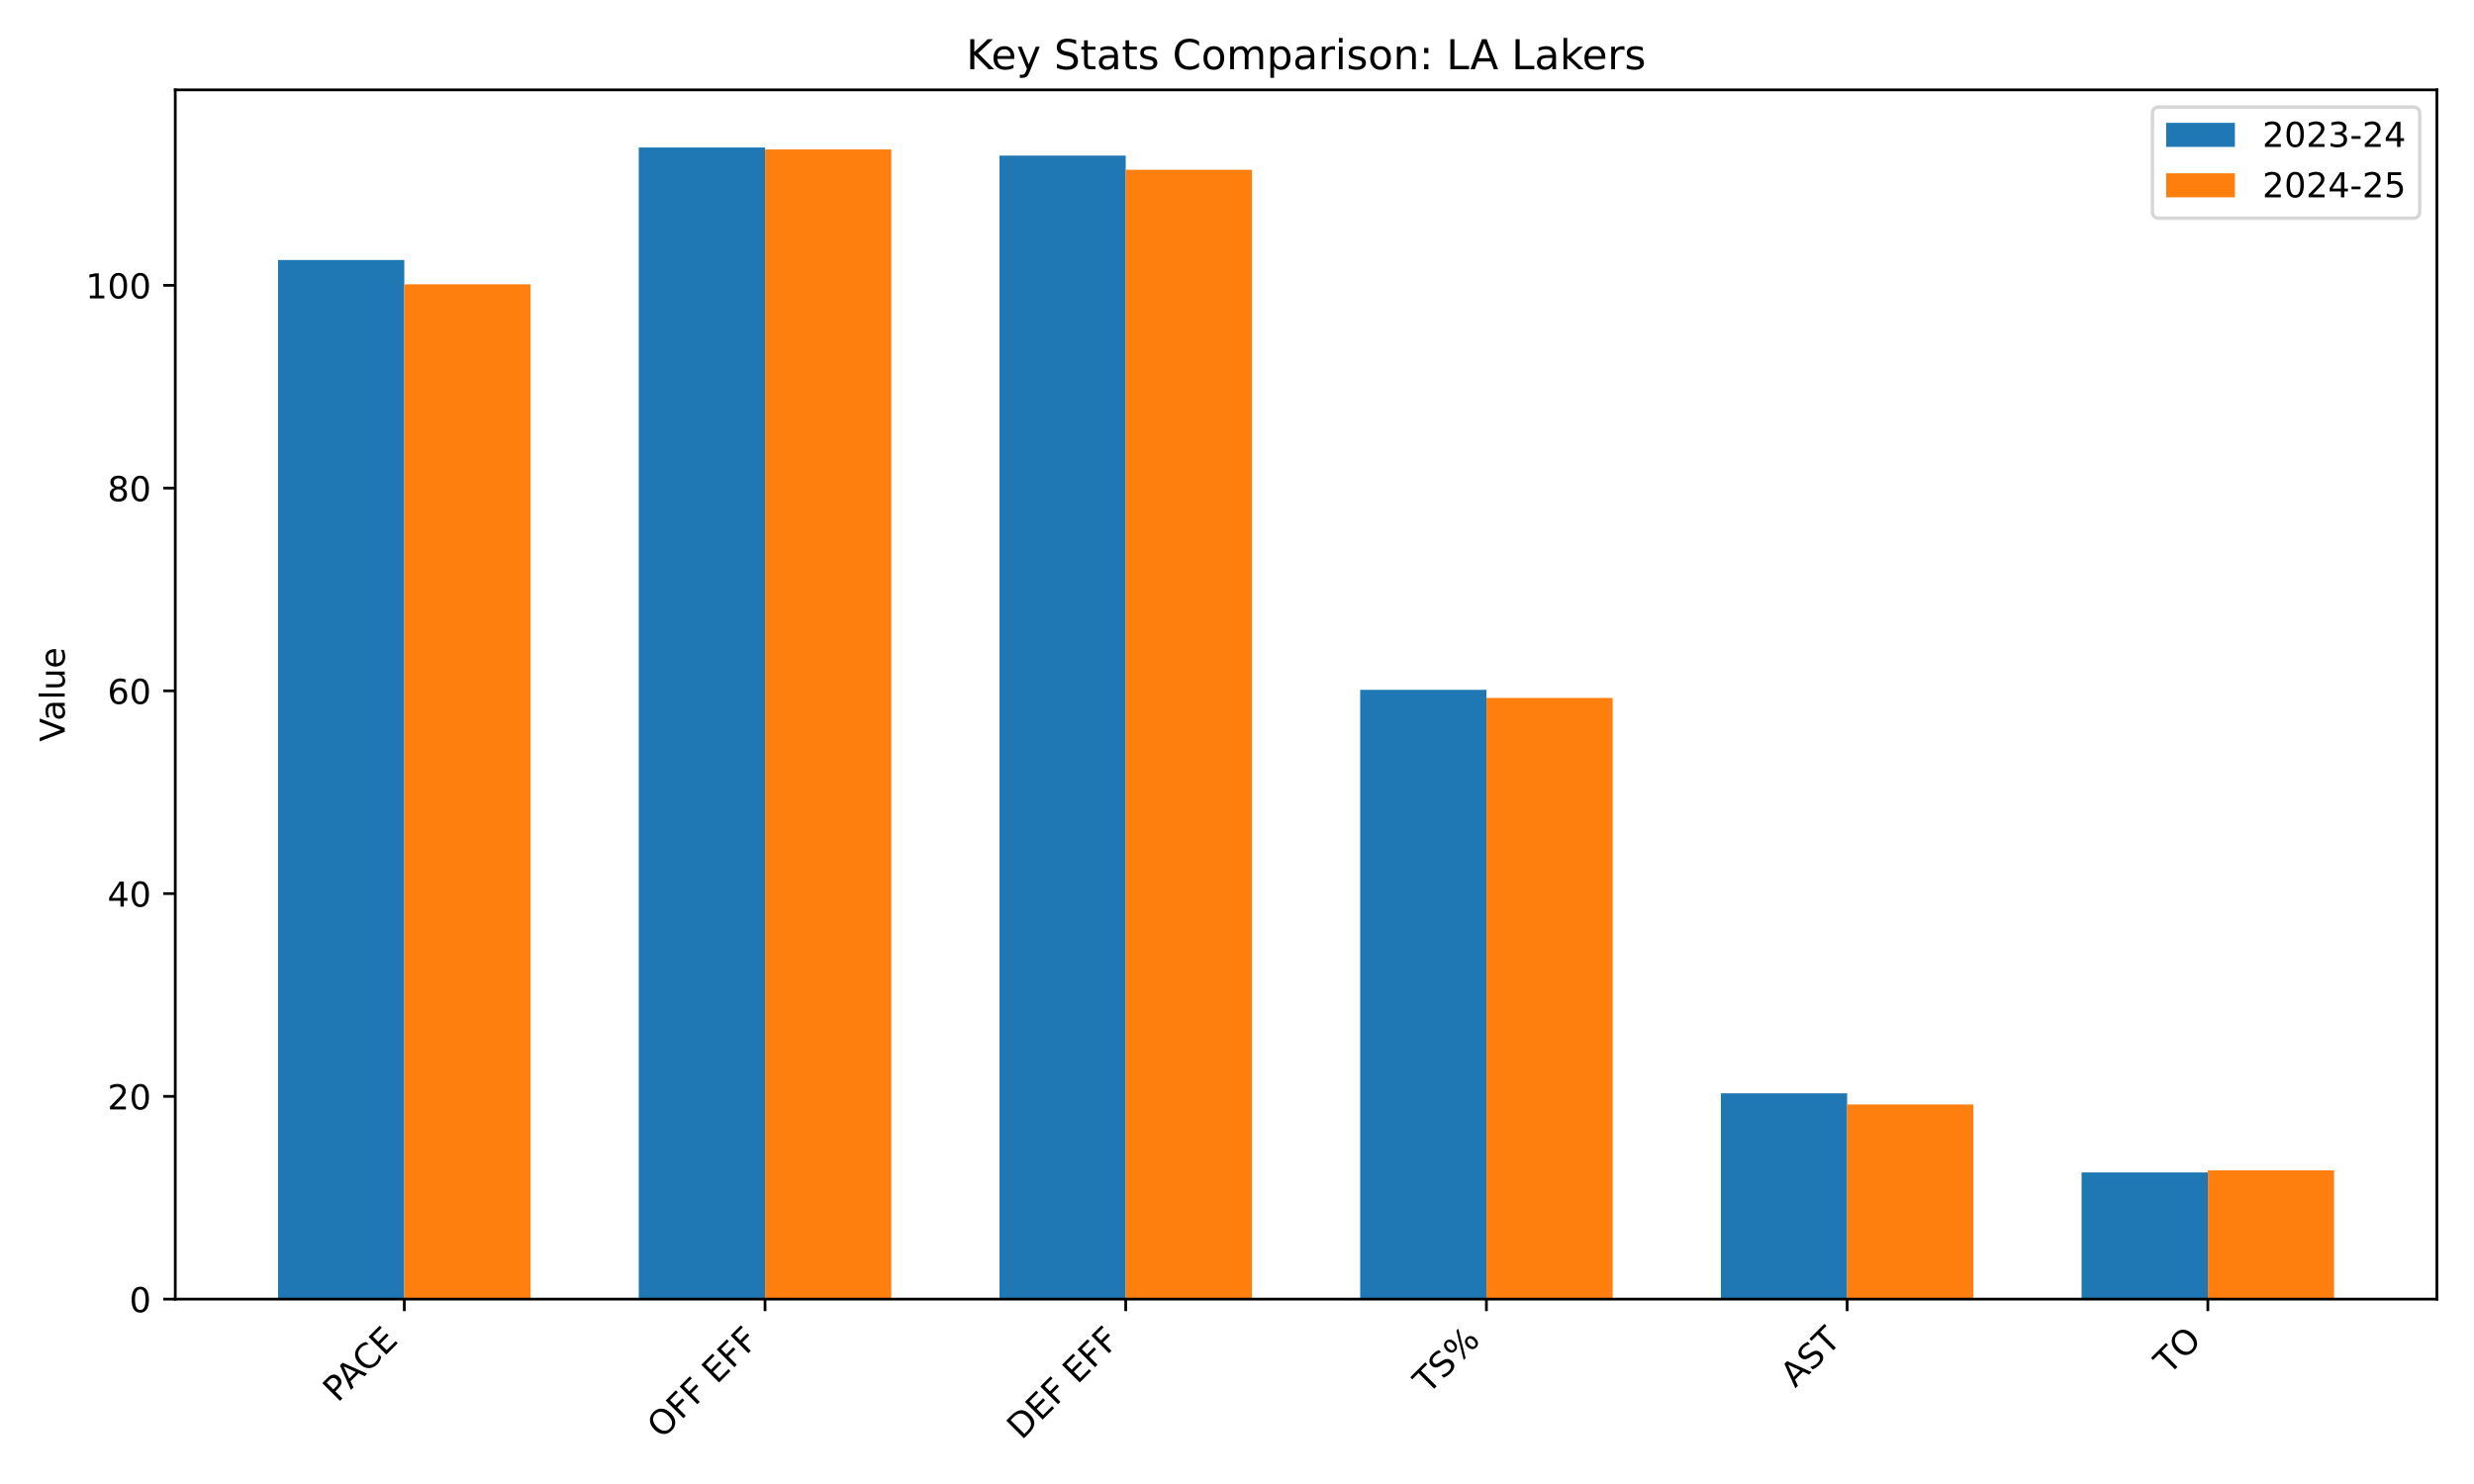
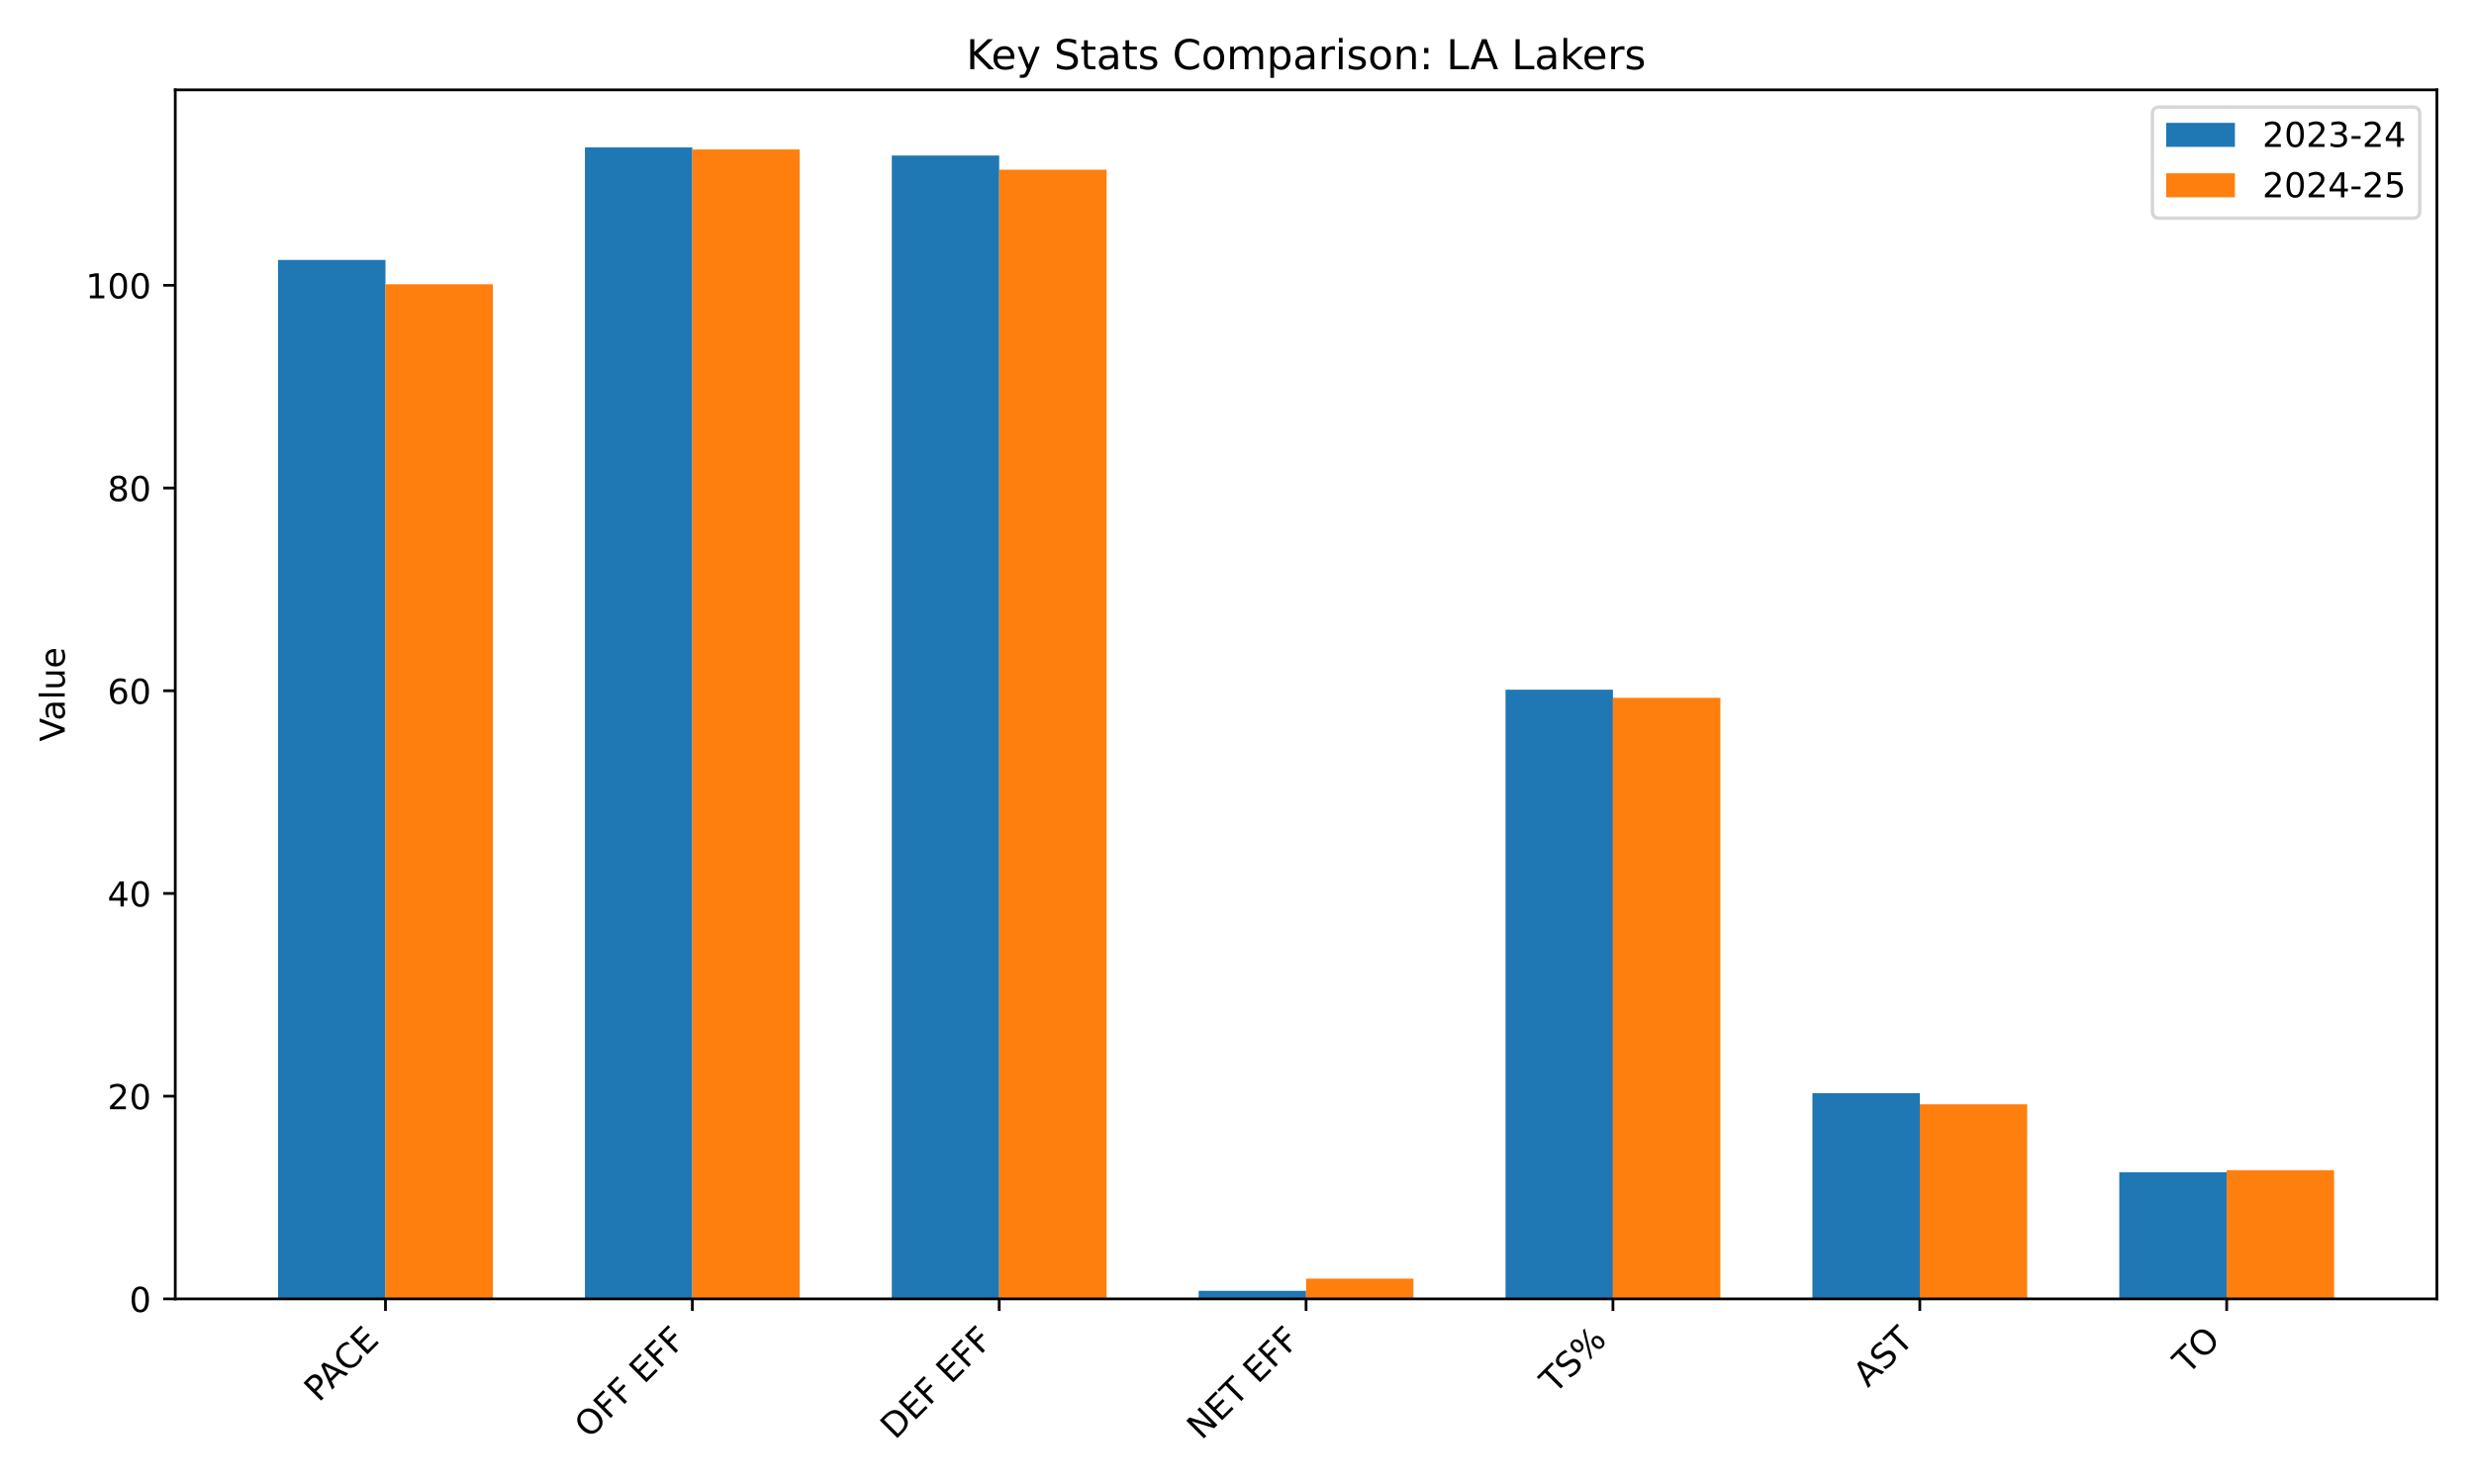
<svg xmlns="http://www.w3.org/2000/svg" xmlns:xlink="http://www.w3.org/1999/xlink" width="720pt" height="432pt" viewBox="0 0 720 432" version="1.1">
  <defs>
    <style type="text/css">*{stroke-linejoin: round; stroke-linecap: butt}</style>
  </defs>
  <g id="figure_1">
    <g id="patch_1">
      <path d="M 0 432  L 720 432  L 720 0  L 0 0  z " style="fill: #ffffff" />
    </g>
    <g id="axes_1">
      <g id="patch_2">
-         <path d="M 51.005 378.18  L 709.2 378.18  L 709.2 26.16  L 51.005 26.16  z " style="fill: #ffffff" />
+         <path d="M 51.005 378.116  L 709.2 378.116  L 709.2 26.16  L 51.005 26.16  z " style="fill: #ffffff" />
      </g>
      <g id="patch_3">
-         <path d="M 80.923 378.18  L 117.664 378.18  L 117.664 75.681  L 80.923 75.681  z " clip-path="url(#p1fd5de6268)" style="fill: #1f77b4" />
+         <path d="M 80.923 378.116  L 112.181 378.116  L 112.181 75.672  L 80.923 75.672  z " clip-path="url(#p30876a4b7d)" style="fill: #1f77b4" />
      </g>
      <g id="patch_4">
-         <path d="M 185.898 378.18  L 222.64 378.18  L 222.64 42.923  L 185.898 42.923  z " clip-path="url(#p1fd5de6268)" style="fill: #1f77b4" />
+         <path d="M 170.23 378.116  L 201.488 378.116  L 201.488 42.92  L 170.23 42.92  z " clip-path="url(#p30876a4b7d)" style="fill: #1f77b4" />
      </g>
      <g id="patch_5">
-         <path d="M 290.874 378.18  L 327.615 378.18  L 327.615 45.284  L 290.874 45.284  z " clip-path="url(#p1fd5de6268)" style="fill: #1f77b4" />
+         <path d="M 259.538 378.116  L 290.795 378.116  L 290.795 45.28  L 259.538 45.28  z " clip-path="url(#p30876a4b7d)" style="fill: #1f77b4" />
      </g>
      <g id="patch_6">
-         <path d="M 395.849 378.18  L 432.59 378.18  L 432.59 200.812  L 395.849 200.812  z " clip-path="url(#p1fd5de6268)" style="fill: #1f77b4" />
+         <path d="M 348.845 378.116  L 380.103 378.116  L 380.103 375.756  L 348.845 375.756  z " clip-path="url(#p30876a4b7d)" style="fill: #1f77b4" />
      </g>
      <g id="patch_7">
-         <path d="M 500.824 378.18  L 537.565 378.18  L 537.565 318.27  L 500.824 318.27  z " clip-path="url(#p1fd5de6268)" style="fill: #1f77b4" />
+         <path d="M 438.152 378.116  L 469.41 378.116  L 469.41 200.781  L 438.152 200.781  z " clip-path="url(#p30876a4b7d)" style="fill: #1f77b4" />
      </g>
      <g id="patch_8">
-         <path d="M 605.799 378.18  L 642.541 378.18  L 642.541 341.29  L 605.799 341.29  z " clip-path="url(#p1fd5de6268)" style="fill: #1f77b4" />
+         <path d="M 527.46 378.116  L 558.717 378.116  L 558.717 318.218  L 527.46 318.218  z " clip-path="url(#p30876a4b7d)" style="fill: #1f77b4" />
      </g>
      <g id="patch_9">
-         <path d="M 117.664 378.18  L 154.406 378.18  L 154.406 82.764  L 117.664 82.764  z " clip-path="url(#p1fd5de6268)" style="fill: #ff7f0e" />
+         <path d="M 616.767 378.116  L 648.024 378.116  L 648.024 341.233  L 616.767 341.233  z " clip-path="url(#p30876a4b7d)" style="fill: #1f77b4" />
      </g>
      <g id="patch_10">
-         <path d="M 222.64 378.18  L 259.381 378.18  L 259.381 43.513  L 222.64 43.513  z " clip-path="url(#p1fd5de6268)" style="fill: #ff7f0e" />
+         <path d="M 112.181 378.116  L 143.438 378.116  L 143.438 82.754  L 112.181 82.754  z " clip-path="url(#p30876a4b7d)" style="fill: #ff7f0e" />
      </g>
      <g id="patch_11">
-         <path d="M 327.615 378.18  L 364.356 378.18  L 364.356 49.416  L 327.615 49.416  z " clip-path="url(#p1fd5de6268)" style="fill: #ff7f0e" />
+         <path d="M 201.488 378.116  L 232.745 378.116  L 232.745 43.51  L 201.488 43.51  z " clip-path="url(#p30876a4b7d)" style="fill: #ff7f0e" />
      </g>
      <g id="patch_12">
-         <path d="M 432.59 378.18  L 469.331 378.18  L 469.331 203.173  L 432.59 203.173  z " clip-path="url(#p1fd5de6268)" style="fill: #ff7f0e" />
+         <path d="M 290.795 378.116  L 322.053 378.116  L 322.053 49.411  L 290.795 49.411  z " clip-path="url(#p30876a4b7d)" style="fill: #ff7f0e" />
      </g>
      <g id="patch_13">
-         <path d="M 537.565 378.18  L 574.307 378.18  L 574.307 321.517  L 537.565 321.517  z " clip-path="url(#p1fd5de6268)" style="fill: #ff7f0e" />
+         <path d="M 380.103 378.116  L 411.36 378.116  L 411.36 372.215  L 380.103 372.215  z " clip-path="url(#p30876a4b7d)" style="fill: #ff7f0e" />
      </g>
      <g id="patch_14">
-         <path d="M 642.541 378.18  L 679.282 378.18  L 679.282 340.7  L 642.541 340.7  z " clip-path="url(#p1fd5de6268)" style="fill: #ff7f0e" />
+         <path d="M 469.41 378.116  L 500.667 378.116  L 500.667 203.141  L 469.41 203.141  z " clip-path="url(#p30876a4b7d)" style="fill: #ff7f0e" />
+       </g>
+       <g id="patch_15">
+         <path d="M 558.717 378.116  L 589.975 378.116  L 589.975 321.463  L 558.717 321.463  z " clip-path="url(#p30876a4b7d)" style="fill: #ff7f0e" />
+       </g>
+       <g id="patch_16">
+         <path d="M 648.024 378.116  L 679.282 378.116  L 679.282 340.643  L 648.024 340.643  z " clip-path="url(#p30876a4b7d)" style="fill: #ff7f0e" />
      </g>
      <g id="matplotlib.axis_1">
        <g id="xtick_1">
          <g id="line2d_1">
            <defs>
-               <path id="m69abdfe70a" d="M 0 0  L 0 3.5  " style="stroke: #000000; stroke-width: 0.8" />
+               <path id="m062c79f6f0" d="M 0 0  L 0 3.5  " style="stroke: #000000; stroke-width: 0.8" />
            </defs>
            <g>
-               <use xlink:href="#m69abdfe70a" x="117.664" y="378.18" style="stroke: #000000; stroke-width: 0.8" />
+               <use xlink:href="#m062c79f6f0" x="112.181" y="378.116" style="stroke: #000000; stroke-width: 0.8" />
            </g>
          </g>
          <g id="text_1">
-             <g transform="translate(98.26196 408.4847) rotate(-45) scale(0.1 -0.1)">
+             <g transform="translate(92.77817 408.421) rotate(-45) scale(0.1 -0.1)">
              <defs>
                <path id="DejaVuSans-50" d="M 1259 4147  L 1259 2394  L 2053 2394  Q 2494 2394 2734 2622  Q 2975 2850 2975 3272  Q 2975 3691 2734 3919  Q 2494 4147 2053 4147  L 1259 4147  z M 628 4666  L 2053 4666  Q 2838 4666 3239 4311  Q 3641 3956 3641 3272  Q 3641 2581 3239 2228  Q 2838 1875 2053 1875  L 1259 1875  L 1259 0  L 628 0  L 628 4666  z " transform="scale(0.015625)" />
                <path id="DejaVuSans-41" d="M 2188 4044  L 1331 1722  L 3047 1722  L 2188 4044  z M 1831 4666  L 2547 4666  L 4325 0  L 3669 0  L 3244 1197  L 1141 1197  L 716 0  L 50 0  L 1831 4666  z " transform="scale(0.015625)" />
                <path id="DejaVuSans-43" d="M 4122 4306  L 4122 3641  Q 3803 3938 3442 4084  Q 3081 4231 2675 4231  Q 1875 4231 1450 3742  Q 1025 3253 1025 2328  Q 1025 1406 1450 917  Q 1875 428 2675 428  Q 3081 428 3442 575  Q 3803 722 4122 1019  L 4122 359  Q 3791 134 3420 21  Q 3050 -91 2638 -91  Q 1578 -91 968 557  Q 359 1206 359 2328  Q 359 3453 968 4101  Q 1578 4750 2638 4750  Q 3056 4750 3426 4639  Q 3797 4528 4122 4306  z " transform="scale(0.015625)" />
                <path id="DejaVuSans-45" d="M 628 4666  L 3578 4666  L 3578 4134  L 1259 4134  L 1259 2753  L 3481 2753  L 3481 2222  L 1259 2222  L 1259 531  L 3634 531  L 3634 0  L 628 0  L 628 4666  z " transform="scale(0.015625)" />
              </defs>
              <use xlink:href="#DejaVuSans-50" />
              <use xlink:href="#DejaVuSans-41" transform="translate(53.92773 0)" />
              <use xlink:href="#DejaVuSans-43" transform="translate(120.5859 0)" />
              <use xlink:href="#DejaVuSans-45" transform="translate(190.4102 0)" />
            </g>
          </g>
        </g>
        <g id="xtick_2">
          <g id="line2d_2">
            <g>
-               <use xlink:href="#m69abdfe70a" x="222.64" y="378.18" style="stroke: #000000; stroke-width: 0.8" />
+               <use xlink:href="#m062c79f6f0" x="201.488" y="378.116" style="stroke: #000000; stroke-width: 0.8" />
            </g>
          </g>
          <g id="text_2">
-             <g transform="translate(192.6196 419.1023) rotate(-45) scale(0.1 -0.1)">
+             <g transform="translate(171.4678 419.0387) rotate(-45) scale(0.1 -0.1)">
              <defs>
                <path id="DejaVuSans-4f" d="M 2522 4238  Q 1834 4238 1429 3725  Q 1025 3213 1025 2328  Q 1025 1447 1429 934  Q 1834 422 2522 422  Q 3209 422 3611 934  Q 4013 1447 4013 2328  Q 4013 3213 3611 3725  Q 3209 4238 2522 4238  z M 2522 4750  Q 3503 4750 4090 4092  Q 4678 3434 4678 2328  Q 4678 1225 4090 567  Q 3503 -91 2522 -91  Q 1538 -91 948 565  Q 359 1222 359 2328  Q 359 3434 948 4092  Q 1538 4750 2522 4750  z " transform="scale(0.015625)" />
                <path id="DejaVuSans-46" d="M 628 4666  L 3309 4666  L 3309 4134  L 1259 4134  L 1259 2759  L 3109 2759  L 3109 2228  L 1259 2228  L 1259 0  L 628 0  L 628 4666  z " transform="scale(0.015625)" />
                <path id="DejaVuSans-20" transform="scale(0.015625)" />
              </defs>
              <use xlink:href="#DejaVuSans-4f" />
              <use xlink:href="#DejaVuSans-46" transform="translate(78.71094 0)" />
              <use xlink:href="#DejaVuSans-46" transform="translate(136.2305 0)" />
              <use xlink:href="#DejaVuSans-20" transform="translate(193.75 0)" />
              <use xlink:href="#DejaVuSans-45" transform="translate(225.5371 0)" />
              <use xlink:href="#DejaVuSans-46" transform="translate(288.7207 0)" />
              <use xlink:href="#DejaVuSans-46" transform="translate(346.2402 0)" />
            </g>
          </g>
        </g>
        <g id="xtick_3">
          <g id="line2d_3">
            <g>
-               <use xlink:href="#m69abdfe70a" x="327.615" y="378.18" style="stroke: #000000; stroke-width: 0.8" />
+               <use xlink:href="#m062c79f6f0" x="290.795" y="378.116" style="stroke: #000000; stroke-width: 0.8" />
            </g>
          </g>
          <g id="text_3">
-             <g transform="translate(297.3153 419.3819) rotate(-45) scale(0.1 -0.1)">
+             <g transform="translate(260.4956 419.3182) rotate(-45) scale(0.1 -0.1)">
              <defs>
                <path id="DejaVuSans-44" d="M 1259 4147  L 1259 519  L 2022 519  Q 2988 519 3436 956  Q 3884 1394 3884 2338  Q 3884 3275 3436 3711  Q 2988 4147 2022 4147  L 1259 4147  z M 628 4666  L 1925 4666  Q 3281 4666 3915 4102  Q 4550 3538 4550 2338  Q 4550 1131 3912 565  Q 3275 0 1925 0  L 628 0  L 628 4666  z " transform="scale(0.015625)" />
              </defs>
              <use xlink:href="#DejaVuSans-44" />
              <use xlink:href="#DejaVuSans-45" transform="translate(77.00195 0)" />
              <use xlink:href="#DejaVuSans-46" transform="translate(140.1855 0)" />
              <use xlink:href="#DejaVuSans-20" transform="translate(197.7051 0)" />
              <use xlink:href="#DejaVuSans-45" transform="translate(229.4922 0)" />
              <use xlink:href="#DejaVuSans-46" transform="translate(292.6758 0)" />
              <use xlink:href="#DejaVuSans-46" transform="translate(350.1953 0)" />
            </g>
          </g>
        </g>
        <g id="xtick_4">
          <g id="line2d_4">
            <g>
-               <use xlink:href="#m69abdfe70a" x="432.59" y="378.18" style="stroke: #000000; stroke-width: 0.8" />
+               <use xlink:href="#m062c79f6f0" x="380.103" y="378.116" style="stroke: #000000; stroke-width: 0.8" />
            </g>
          </g>
          <g id="text_4">
-             <g transform="translate(415.5931 406.0794) rotate(-45) scale(0.1 -0.1)">
-               <defs>
+             <g transform="translate(349.7057 419.4154) rotate(-45) scale(0.1 -0.1)">
+               <defs>
+                 <path id="DejaVuSans-4e" d="M 628 4666  L 1478 4666  L 3547 763  L 3547 4666  L 4159 4666  L 4159 0  L 3309 0  L 1241 3903  L 1241 0  L 628 0  L 628 4666  z " transform="scale(0.015625)" />
                <path id="DejaVuSans-54" d="M -19 4666  L 3928 4666  L 3928 4134  L 2272 4134  L 2272 0  L 1638 0  L 1638 4134  L -19 4134  L -19 4666  z " transform="scale(0.015625)" />
+               </defs>
+               <use xlink:href="#DejaVuSans-4e" />
+               <use xlink:href="#DejaVuSans-45" transform="translate(74.80469 0)" />
+               <use xlink:href="#DejaVuSans-54" transform="translate(137.9883 0)" />
+               <use xlink:href="#DejaVuSans-20" transform="translate(199.0723 0)" />
+               <use xlink:href="#DejaVuSans-45" transform="translate(230.8594 0)" />
+               <use xlink:href="#DejaVuSans-46" transform="translate(294.043 0)" />
+               <use xlink:href="#DejaVuSans-46" transform="translate(351.5625 0)" />
+             </g>
+           </g>
+         </g>
+         <g id="xtick_5">
+           <g id="line2d_5">
+             <g>
+               <use xlink:href="#m062c79f6f0" x="469.41" y="378.116" style="stroke: #000000; stroke-width: 0.8" />
+             </g>
+           </g>
+           <g id="text_5">
+             <g transform="translate(452.4127 406.0158) rotate(-45) scale(0.1 -0.1)">
+               <defs>
                <path id="DejaVuSans-53" d="M 3425 4513  L 3425 3897  Q 3066 4069 2747 4153  Q 2428 4238 2131 4238  Q 1616 4238 1336 4038  Q 1056 3838 1056 3469  Q 1056 3159 1242 3001  Q 1428 2844 1947 2747  L 2328 2669  Q 3034 2534 3370 2195  Q 3706 1856 3706 1288  Q 3706 609 3251 259  Q 2797 -91 1919 -91  Q 1588 -91 1214 -16  Q 841 59 441 206  L 441 856  Q 825 641 1194 531  Q 1563 422 1919 422  Q 2459 422 2753 634  Q 3047 847 3047 1241  Q 3047 1584 2836 1778  Q 2625 1972 2144 2069  L 1759 2144  Q 1053 2284 737 2584  Q 422 2884 422 3419  Q 422 4038 858 4394  Q 1294 4750 2059 4750  Q 2388 4750 2728 4690  Q 3069 4631 3425 4513  z " transform="scale(0.015625)" />
                <path id="DejaVuSans-25" d="M 4653 2053  Q 4381 2053 4226 1822  Q 4072 1591 4072 1178  Q 4072 772 4226 539  Q 4381 306 4653 306  Q 4919 306 5073 539  Q 5228 772 5228 1178  Q 5228 1588 5073 1820  Q 4919 2053 4653 2053  z M 4653 2450  Q 5147 2450 5437 2106  Q 5728 1763 5728 1178  Q 5728 594 5436 251  Q 5144 -91 4653 -91  Q 4153 -91 3862 251  Q 3572 594 3572 1178  Q 3572 1766 3864 2108  Q 4156 2450 4653 2450  z M 1428 4353  Q 1159 4353 1004 4120  Q 850 3888 850 3481  Q 850 3069 1003 2837  Q 1156 2606 1428 2606  Q 1700 2606 1854 2837  Q 2009 3069 2009 3481  Q 2009 3884 1853 4118  Q 1697 4353 1428 4353  z M 4250 4750  L 4750 4750  L 1831 -91  L 1331 -91  L 4250 4750  z M 1428 4750  Q 1922 4750 2215 4408  Q 2509 4066 2509 3481  Q 2509 2891 2217 2550  Q 1925 2209 1428 2209  Q 931 2209 642 2551  Q 353 2894 353 3481  Q 353 4063 643 4406  Q 934 4750 1428 4750  z " transform="scale(0.015625)" />
              </defs>
              <use xlink:href="#DejaVuSans-54" />
              <use xlink:href="#DejaVuSans-53" transform="translate(61.08398 0)" />
              <use xlink:href="#DejaVuSans-25" transform="translate(124.5605 0)" />
            </g>
          </g>
        </g>
-         <g id="xtick_5">
-           <g id="line2d_5">
-             <g>
-               <use xlink:href="#m69abdfe70a" x="537.565" y="378.18" style="stroke: #000000; stroke-width: 0.8" />
-             </g>
-           </g>
-           <g id="text_5">
-             <g transform="translate(522.4499 404.1978) rotate(-45) scale(0.1 -0.1)">
+         <g id="xtick_6">
+           <g id="line2d_6">
+             <g>
+               <use xlink:href="#m062c79f6f0" x="558.717" y="378.116" style="stroke: #000000; stroke-width: 0.8" />
+             </g>
+           </g>
+           <g id="text_6">
+             <g transform="translate(543.6016 404.1342) rotate(-45) scale(0.1 -0.1)">
              <use xlink:href="#DejaVuSans-41" />
              <use xlink:href="#DejaVuSans-53" transform="translate(68.4082 0)" />
              <use xlink:href="#DejaVuSans-54" transform="translate(131.8848 0)" />
            </g>
          </g>
        </g>
-         <g id="xtick_6">
-           <g id="line2d_6">
-             <g>
-               <use xlink:href="#m69abdfe70a" x="642.541" y="378.18" style="stroke: #000000; stroke-width: 0.8" />
-             </g>
-           </g>
-           <g id="text_6">
-             <g transform="translate(631.185 400.438) rotate(-45) scale(0.1 -0.1)">
+         <g id="xtick_7">
+           <g id="line2d_7">
+             <g>
+               <use xlink:href="#m062c79f6f0" x="648.024" y="378.116" style="stroke: #000000; stroke-width: 0.8" />
+             </g>
+           </g>
+           <g id="text_7">
+             <g transform="translate(636.6688 400.3744) rotate(-45) scale(0.1 -0.1)">
              <use xlink:href="#DejaVuSans-54" />
              <use xlink:href="#DejaVuSans-4f" transform="translate(61.08398 0)" />
            </g>
          </g>
        </g>
      </g>
      <g id="matplotlib.axis_2">
        <g id="ytick_1">
-           <g id="line2d_7">
+           <g id="line2d_8">
            <defs>
-               <path id="m86d6c645bb" d="M 0 0  L -3.5 0  " style="stroke: #000000; stroke-width: 0.8" />
+               <path id="mf460ec90e3" d="M 0 0  L -3.5 0  " style="stroke: #000000; stroke-width: 0.8" />
            </defs>
            <g>
-               <use xlink:href="#m86d6c645bb" x="51.005" y="378.18" style="stroke: #000000; stroke-width: 0.8" />
-             </g>
-           </g>
-           <g id="text_7">
-             <g transform="translate(37.6425 381.9792) scale(0.1 -0.1)">
+               <use xlink:href="#mf460ec90e3" x="51.005" y="378.116" style="stroke: #000000; stroke-width: 0.8" />
+             </g>
+           </g>
+           <g id="text_8">
+             <g transform="translate(37.6425 381.9156) scale(0.1 -0.1)">
              <defs>
                <path id="DejaVuSans-30" d="M 2034 4250  Q 1547 4250 1301 3770  Q 1056 3291 1056 2328  Q 1056 1369 1301 889  Q 1547 409 2034 409  Q 2525 409 2770 889  Q 3016 1369 3016 2328  Q 3016 3291 2770 3770  Q 2525 4250 2034 4250  z M 2034 4750  Q 2819 4750 3233 4129  Q 3647 3509 3647 2328  Q 3647 1150 3233 529  Q 2819 -91 2034 -91  Q 1250 -91 836 529  Q 422 1150 422 2328  Q 422 3509 836 4129  Q 1250 4750 2034 4750  z " transform="scale(0.015625)" />
              </defs>
              <use xlink:href="#DejaVuSans-30" />
            </g>
          </g>
        </g>
        <g id="ytick_2">
-           <g id="line2d_8">
-             <g>
-               <use xlink:href="#m86d6c645bb" x="51.005" y="319.156" style="stroke: #000000; stroke-width: 0.8" />
-             </g>
-           </g>
-           <g id="text_8">
-             <g transform="translate(31.28 322.9551) scale(0.1 -0.1)">
+           <g id="line2d_9">
+             <g>
+               <use xlink:href="#mf460ec90e3" x="51.005" y="319.103" style="stroke: #000000; stroke-width: 0.8" />
+             </g>
+           </g>
+           <g id="text_9">
+             <g transform="translate(31.28 322.9021) scale(0.1 -0.1)">
              <defs>
                <path id="DejaVuSans-32" d="M 1228 531  L 3431 531  L 3431 0  L 469 0  L 469 531  Q 828 903 1448 1529  Q 2069 2156 2228 2338  Q 2531 2678 2651 2914  Q 2772 3150 2772 3378  Q 2772 3750 2511 3984  Q 2250 4219 1831 4219  Q 1534 4219 1204 4116  Q 875 4013 500 3803  L 500 4441  Q 881 4594 1212 4672  Q 1544 4750 1819 4750  Q 2544 4750 2975 4387  Q 3406 4025 3406 3419  Q 3406 3131 3298 2873  Q 3191 2616 2906 2266  Q 2828 2175 2409 1742  Q 1991 1309 1228 531  z " transform="scale(0.015625)" />
              </defs>
              <use xlink:href="#DejaVuSans-32" />
              <use xlink:href="#DejaVuSans-30" transform="translate(63.62305 0)" />
            </g>
          </g>
        </g>
        <g id="ytick_3">
-           <g id="line2d_9">
-             <g>
-               <use xlink:href="#m86d6c645bb" x="51.005" y="260.132" style="stroke: #000000; stroke-width: 0.8" />
-             </g>
-           </g>
-           <g id="text_9">
-             <g transform="translate(31.28 263.9309) scale(0.1 -0.1)">
+           <g id="line2d_10">
+             <g>
+               <use xlink:href="#mf460ec90e3" x="51.005" y="260.089" style="stroke: #000000; stroke-width: 0.8" />
+             </g>
+           </g>
+           <g id="text_10">
+             <g transform="translate(31.28 263.8886) scale(0.1 -0.1)">
              <defs>
                <path id="DejaVuSans-34" d="M 2419 4116  L 825 1625  L 2419 1625  L 2419 4116  z M 2253 4666  L 3047 4666  L 3047 1625  L 3713 1625  L 3713 1100  L 3047 1100  L 3047 0  L 2419 0  L 2419 1100  L 313 1100  L 313 1709  L 2253 4666  z " transform="scale(0.015625)" />
              </defs>
              <use xlink:href="#DejaVuSans-34" />
              <use xlink:href="#DejaVuSans-30" transform="translate(63.62305 0)" />
            </g>
          </g>
        </g>
        <g id="ytick_4">
-           <g id="line2d_10">
-             <g>
-               <use xlink:href="#m86d6c645bb" x="51.005" y="201.108" style="stroke: #000000; stroke-width: 0.8" />
-             </g>
-           </g>
-           <g id="text_10">
-             <g transform="translate(31.28 204.9068) scale(0.1 -0.1)">
+           <g id="line2d_11">
+             <g>
+               <use xlink:href="#mf460ec90e3" x="51.005" y="201.076" style="stroke: #000000; stroke-width: 0.8" />
+             </g>
+           </g>
+           <g id="text_11">
+             <g transform="translate(31.28 204.8751) scale(0.1 -0.1)">
              <defs>
                <path id="DejaVuSans-36" d="M 2113 2584  Q 1688 2584 1439 2293  Q 1191 2003 1191 1497  Q 1191 994 1439 701  Q 1688 409 2113 409  Q 2538 409 2786 701  Q 3034 994 3034 1497  Q 3034 2003 2786 2293  Q 2538 2584 2113 2584  z M 3366 4563  L 3366 3988  Q 3128 4100 2886 4159  Q 2644 4219 2406 4219  Q 1781 4219 1451 3797  Q 1122 3375 1075 2522  Q 1259 2794 1537 2939  Q 1816 3084 2150 3084  Q 2853 3084 3261 2657  Q 3669 2231 3669 1497  Q 3669 778 3244 343  Q 2819 -91 2113 -91  Q 1303 -91 875 529  Q 447 1150 447 2328  Q 447 3434 972 4092  Q 1497 4750 2381 4750  Q 2619 4750 2861 4703  Q 3103 4656 3366 4563  z " transform="scale(0.015625)" />
              </defs>
              <use xlink:href="#DejaVuSans-36" />
              <use xlink:href="#DejaVuSans-30" transform="translate(63.62305 0)" />
            </g>
          </g>
        </g>
        <g id="ytick_5">
-           <g id="line2d_11">
-             <g>
-               <use xlink:href="#m86d6c645bb" x="51.005" y="142.083" style="stroke: #000000; stroke-width: 0.8" />
-             </g>
-           </g>
-           <g id="text_11">
-             <g transform="translate(31.28 145.8826) scale(0.1 -0.1)">
+           <g id="line2d_12">
+             <g>
+               <use xlink:href="#mf460ec90e3" x="51.005" y="142.062" style="stroke: #000000; stroke-width: 0.8" />
+             </g>
+           </g>
+           <g id="text_12">
+             <g transform="translate(31.28 145.8617) scale(0.1 -0.1)">
              <defs>
                <path id="DejaVuSans-38" d="M 2034 2216  Q 1584 2216 1326 1975  Q 1069 1734 1069 1313  Q 1069 891 1326 650  Q 1584 409 2034 409  Q 2484 409 2743 651  Q 3003 894 3003 1313  Q 3003 1734 2745 1975  Q 2488 2216 2034 2216  z M 1403 2484  Q 997 2584 770 2862  Q 544 3141 544 3541  Q 544 4100 942 4425  Q 1341 4750 2034 4750  Q 2731 4750 3128 4425  Q 3525 4100 3525 3541  Q 3525 3141 3298 2862  Q 3072 2584 2669 2484  Q 3125 2378 3379 2068  Q 3634 1759 3634 1313  Q 3634 634 3220 271  Q 2806 -91 2034 -91  Q 1263 -91 848 271  Q 434 634 434 1313  Q 434 1759 690 2068  Q 947 2378 1403 2484  z M 1172 3481  Q 1172 3119 1398 2916  Q 1625 2713 2034 2713  Q 2441 2713 2670 2916  Q 2900 3119 2900 3481  Q 2900 3844 2670 4047  Q 2441 4250 2034 4250  Q 1625 4250 1398 4047  Q 1172 3844 1172 3481  z " transform="scale(0.015625)" />
              </defs>
              <use xlink:href="#DejaVuSans-38" />
              <use xlink:href="#DejaVuSans-30" transform="translate(63.62305 0)" />
            </g>
          </g>
        </g>
        <g id="ytick_6">
-           <g id="line2d_12">
-             <g>
-               <use xlink:href="#m86d6c645bb" x="51.005" y="83.059" style="stroke: #000000; stroke-width: 0.8" />
-             </g>
-           </g>
-           <g id="text_12">
-             <g transform="translate(24.9175 86.85849) scale(0.1 -0.1)">
+           <g id="line2d_13">
+             <g>
+               <use xlink:href="#mf460ec90e3" x="51.005" y="83.049" style="stroke: #000000; stroke-width: 0.8" />
+             </g>
+           </g>
+           <g id="text_13">
+             <g transform="translate(24.9175 86.8482) scale(0.1 -0.1)">
              <defs>
                <path id="DejaVuSans-31" d="M 794 531  L 1825 531  L 1825 4091  L 703 3866  L 703 4441  L 1819 4666  L 2450 4666  L 2450 531  L 3481 531  L 3481 0  L 794 0  L 794 531  z " transform="scale(0.015625)" />
              </defs>
              <use xlink:href="#DejaVuSans-31" />
              <use xlink:href="#DejaVuSans-30" transform="translate(63.62305 0)" />
              <use xlink:href="#DejaVuSans-30" transform="translate(127.2461 0)" />
            </g>
          </g>
        </g>
-         <g id="text_13">
-           <g transform="translate(18.83781 215.9012) rotate(-90) scale(0.1 -0.1)">
+         <g id="text_14">
+           <g transform="translate(18.83781 215.8694) rotate(-90) scale(0.1 -0.1)">
            <defs>
              <path id="DejaVuSans-56" d="M 1831 0  L 50 4666  L 709 4666  L 2188 738  L 3669 4666  L 4325 4666  L 2547 0  L 1831 0  z " transform="scale(0.015625)" />
              <path id="DejaVuSans-61" d="M 2194 1759  Q 1497 1759 1228 1600  Q 959 1441 959 1056  Q 959 750 1161 570  Q 1363 391 1709 391  Q 2188 391 2477 730  Q 2766 1069 2766 1631  L 2766 1759  L 2194 1759  z M 3341 1997  L 3341 0  L 2766 0  L 2766 531  Q 2569 213 2275 61  Q 1981 -91 1556 -91  Q 1019 -91 701 211  Q 384 513 384 1019  Q 384 1609 779 1909  Q 1175 2209 1959 2209  L 2766 2209  L 2766 2266  Q 2766 2663 2505 2880  Q 2244 3097 1772 3097  Q 1472 3097 1187 3025  Q 903 2953 641 2809  L 641 3341  Q 956 3463 1253 3523  Q 1550 3584 1831 3584  Q 2591 3584 2966 3190  Q 3341 2797 3341 1997  z " transform="scale(0.015625)" />
              <path id="DejaVuSans-6c" d="M 603 4863  L 1178 4863  L 1178 0  L 603 0  L 603 4863  z " transform="scale(0.015625)" />
              <path id="DejaVuSans-75" d="M 544 1381  L 544 3500  L 1119 3500  L 1119 1403  Q 1119 906 1312 657  Q 1506 409 1894 409  Q 2359 409 2629 706  Q 2900 1003 2900 1516  L 2900 3500  L 3475 3500  L 3475 0  L 2900 0  L 2900 538  Q 2691 219 2414 64  Q 2138 -91 1772 -91  Q 1169 -91 856 284  Q 544 659 544 1381  z M 1991 3584  L 1991 3584  z " transform="scale(0.015625)" />
              <path id="DejaVuSans-65" d="M 3597 1894  L 3597 1613  L 953 1613  Q 991 1019 1311 708  Q 1631 397 2203 397  Q 2534 397 2845 478  Q 3156 559 3463 722  L 3463 178  Q 3153 47 2828 -22  Q 2503 -91 2169 -91  Q 1331 -91 842 396  Q 353 884 353 1716  Q 353 2575 817 3079  Q 1281 3584 2069 3584  Q 2775 3584 3186 3129  Q 3597 2675 3597 1894  z M 3022 2063  Q 3016 2534 2758 2815  Q 2500 3097 2075 3097  Q 1594 3097 1305 2825  Q 1016 2553 972 2059  L 3022 2063  z " transform="scale(0.015625)" />
            </defs>
            <use xlink:href="#DejaVuSans-56" />
            <use xlink:href="#DejaVuSans-61" transform="translate(60.6582 0)" />
            <use xlink:href="#DejaVuSans-6c" transform="translate(121.9375 0)" />
            <use xlink:href="#DejaVuSans-75" transform="translate(149.7207 0)" />
            <use xlink:href="#DejaVuSans-65" transform="translate(213.0996 0)" />
          </g>
        </g>
      </g>
-       <g id="patch_15">
-         <path d="M 51.005 378.18  L 51.005 26.16  " style="fill: none; stroke: #000000; stroke-width: 0.8; stroke-linejoin: miter; stroke-linecap: square" />
-       </g>
-       <g id="patch_16">
-         <path d="M 709.2 378.18  L 709.2 26.16  " style="fill: none; stroke: #000000; stroke-width: 0.8; stroke-linejoin: miter; stroke-linecap: square" />
-       </g>
      <g id="patch_17">
-         <path d="M 51.005 378.18  L 709.2 378.18  " style="fill: none; stroke: #000000; stroke-width: 0.8; stroke-linejoin: miter; stroke-linecap: square" />
+         <path d="M 51.005 378.116  L 51.005 26.16  " style="fill: none; stroke: #000000; stroke-width: 0.8; stroke-linejoin: miter; stroke-linecap: square" />
      </g>
      <g id="patch_18">
+         <path d="M 709.2 378.116  L 709.2 26.16  " style="fill: none; stroke: #000000; stroke-width: 0.8; stroke-linejoin: miter; stroke-linecap: square" />
+       </g>
+       <g id="patch_19">
+         <path d="M 51.005 378.116  L 709.2 378.116  " style="fill: none; stroke: #000000; stroke-width: 0.8; stroke-linejoin: miter; stroke-linecap: square" />
+       </g>
+       <g id="patch_20">
        <path d="M 51.005 26.16  L 709.2 26.16  " style="fill: none; stroke: #000000; stroke-width: 0.8; stroke-linejoin: miter; stroke-linecap: square" />
      </g>
-       <g id="text_14">
+       <g id="text_15">
        <g transform="translate(281.1925 20.16) scale(0.12 -0.12)">
          <defs>
            <path id="DejaVuSans-4b" d="M 628 4666  L 1259 4666  L 1259 2694  L 3353 4666  L 4166 4666  L 1850 2491  L 4331 0  L 3500 0  L 1259 2247  L 1259 0  L 628 0  L 628 4666  z " transform="scale(0.015625)" />
            <path id="DejaVuSans-79" d="M 2059 -325  Q 1816 -950 1584 -1140  Q 1353 -1331 966 -1331  L 506 -1331  L 506 -850  L 844 -850  Q 1081 -850 1212 -737  Q 1344 -625 1503 -206  L 1606 56  L 191 3500  L 800 3500  L 1894 763  L 2988 3500  L 3597 3500  L 2059 -325  z " transform="scale(0.015625)" />
            <path id="DejaVuSans-74" d="M 1172 4494  L 1172 3500  L 2356 3500  L 2356 3053  L 1172 3053  L 1172 1153  Q 1172 725 1289 603  Q 1406 481 1766 481  L 2356 481  L 2356 0  L 1766 0  Q 1100 0 847 248  Q 594 497 594 1153  L 594 3053  L 172 3053  L 172 3500  L 594 3500  L 594 4494  L 1172 4494  z " transform="scale(0.015625)" />
            <path id="DejaVuSans-73" d="M 2834 3397  L 2834 2853  Q 2591 2978 2328 3040  Q 2066 3103 1784 3103  Q 1356 3103 1142 2972  Q 928 2841 928 2578  Q 928 2378 1081 2264  Q 1234 2150 1697 2047  L 1894 2003  Q 2506 1872 2764 1633  Q 3022 1394 3022 966  Q 3022 478 2636 193  Q 2250 -91 1575 -91  Q 1294 -91 989 -36  Q 684 19 347 128  L 347 722  Q 666 556 975 473  Q 1284 391 1588 391  Q 1994 391 2212 530  Q 2431 669 2431 922  Q 2431 1156 2273 1281  Q 2116 1406 1581 1522  L 1381 1569  Q 847 1681 609 1914  Q 372 2147 372 2553  Q 372 3047 722 3315  Q 1072 3584 1716 3584  Q 2034 3584 2315 3537  Q 2597 3491 2834 3397  z " transform="scale(0.015625)" />
            <path id="DejaVuSans-6f" d="M 1959 3097  Q 1497 3097 1228 2736  Q 959 2375 959 1747  Q 959 1119 1226 758  Q 1494 397 1959 397  Q 2419 397 2687 759  Q 2956 1122 2956 1747  Q 2956 2369 2687 2733  Q 2419 3097 1959 3097  z M 1959 3584  Q 2709 3584 3137 3096  Q 3566 2609 3566 1747  Q 3566 888 3137 398  Q 2709 -91 1959 -91  Q 1206 -91 779 398  Q 353 888 353 1747  Q 353 2609 779 3096  Q 1206 3584 1959 3584  z " transform="scale(0.015625)" />
            <path id="DejaVuSans-6d" d="M 3328 2828  Q 3544 3216 3844 3400  Q 4144 3584 4550 3584  Q 5097 3584 5394 3201  Q 5691 2819 5691 2113  L 5691 0  L 5113 0  L 5113 2094  Q 5113 2597 4934 2840  Q 4756 3084 4391 3084  Q 3944 3084 3684 2787  Q 3425 2491 3425 1978  L 3425 0  L 2847 0  L 2847 2094  Q 2847 2600 2669 2842  Q 2491 3084 2119 3084  Q 1678 3084 1418 2786  Q 1159 2488 1159 1978  L 1159 0  L 581 0  L 581 3500  L 1159 3500  L 1159 2956  Q 1356 3278 1631 3431  Q 1906 3584 2284 3584  Q 2666 3584 2933 3390  Q 3200 3197 3328 2828  z " transform="scale(0.015625)" />
            <path id="DejaVuSans-70" d="M 1159 525  L 1159 -1331  L 581 -1331  L 581 3500  L 1159 3500  L 1159 2969  Q 1341 3281 1617 3432  Q 1894 3584 2278 3584  Q 2916 3584 3314 3078  Q 3713 2572 3713 1747  Q 3713 922 3314 415  Q 2916 -91 2278 -91  Q 1894 -91 1617 61  Q 1341 213 1159 525  z M 3116 1747  Q 3116 2381 2855 2742  Q 2594 3103 2138 3103  Q 1681 3103 1420 2742  Q 1159 2381 1159 1747  Q 1159 1113 1420 752  Q 1681 391 2138 391  Q 2594 391 2855 752  Q 3116 1113 3116 1747  z " transform="scale(0.015625)" />
            <path id="DejaVuSans-72" d="M 2631 2963  Q 2534 3019 2420 3045  Q 2306 3072 2169 3072  Q 1681 3072 1420 2755  Q 1159 2438 1159 1844  L 1159 0  L 581 0  L 581 3500  L 1159 3500  L 1159 2956  Q 1341 3275 1631 3429  Q 1922 3584 2338 3584  Q 2397 3584 2469 3576  Q 2541 3569 2628 3553  L 2631 2963  z " transform="scale(0.015625)" />
            <path id="DejaVuSans-69" d="M 603 3500  L 1178 3500  L 1178 0  L 603 0  L 603 3500  z M 603 4863  L 1178 4863  L 1178 4134  L 603 4134  L 603 4863  z " transform="scale(0.015625)" />
            <path id="DejaVuSans-6e" d="M 3513 2113  L 3513 0  L 2938 0  L 2938 2094  Q 2938 2591 2744 2837  Q 2550 3084 2163 3084  Q 1697 3084 1428 2787  Q 1159 2491 1159 1978  L 1159 0  L 581 0  L 581 3500  L 1159 3500  L 1159 2956  Q 1366 3272 1645 3428  Q 1925 3584 2291 3584  Q 2894 3584 3203 3211  Q 3513 2838 3513 2113  z " transform="scale(0.015625)" />
            <path id="DejaVuSans-3a" d="M 750 794  L 1409 794  L 1409 0  L 750 0  L 750 794  z M 750 3309  L 1409 3309  L 1409 2516  L 750 2516  L 750 3309  z " transform="scale(0.015625)" />
            <path id="DejaVuSans-4c" d="M 628 4666  L 1259 4666  L 1259 531  L 3531 531  L 3531 0  L 628 0  L 628 4666  z " transform="scale(0.015625)" />
            <path id="DejaVuSans-6b" d="M 581 4863  L 1159 4863  L 1159 1991  L 2875 3500  L 3609 3500  L 1753 1863  L 3688 0  L 2938 0  L 1159 1709  L 1159 0  L 581 0  L 581 4863  z " transform="scale(0.015625)" />
          </defs>
          <use xlink:href="#DejaVuSans-4b" />
          <use xlink:href="#DejaVuSans-65" transform="translate(60.57617 0)" />
          <use xlink:href="#DejaVuSans-79" transform="translate(122.0996 0)" />
          <use xlink:href="#DejaVuSans-20" transform="translate(181.2793 0)" />
          <use xlink:href="#DejaVuSans-53" transform="translate(213.0664 0)" />
          <use xlink:href="#DejaVuSans-74" transform="translate(276.543 0)" />
          <use xlink:href="#DejaVuSans-61" transform="translate(315.752 0)" />
          <use xlink:href="#DejaVuSans-74" transform="translate(377.0312 0)" />
          <use xlink:href="#DejaVuSans-73" transform="translate(416.2402 0)" />
          <use xlink:href="#DejaVuSans-20" transform="translate(468.3398 0)" />
          <use xlink:href="#DejaVuSans-43" transform="translate(500.127 0)" />
          <use xlink:href="#DejaVuSans-6f" transform="translate(569.9512 0)" />
          <use xlink:href="#DejaVuSans-6d" transform="translate(631.1328 0)" />
          <use xlink:href="#DejaVuSans-70" transform="translate(728.5449 0)" />
          <use xlink:href="#DejaVuSans-61" transform="translate(792.0215 0)" />
          <use xlink:href="#DejaVuSans-72" transform="translate(853.3008 0)" />
          <use xlink:href="#DejaVuSans-69" transform="translate(894.4141 0)" />
          <use xlink:href="#DejaVuSans-73" transform="translate(922.1973 0)" />
          <use xlink:href="#DejaVuSans-6f" transform="translate(974.2969 0)" />
          <use xlink:href="#DejaVuSans-6e" transform="translate(1035.479 0)" />
          <use xlink:href="#DejaVuSans-3a" transform="translate(1098.857 0)" />
          <use xlink:href="#DejaVuSans-20" transform="translate(1132.549 0)" />
          <use xlink:href="#DejaVuSans-4c" transform="translate(1164.336 0)" />
          <use xlink:href="#DejaVuSans-41" transform="translate(1222.299 0)" />
          <use xlink:href="#DejaVuSans-20" transform="translate(1290.707 0)" />
          <use xlink:href="#DejaVuSans-4c" transform="translate(1322.494 0)" />
          <use xlink:href="#DejaVuSans-61" transform="translate(1378.207 0)" />
          <use xlink:href="#DejaVuSans-6b" transform="translate(1439.486 0)" />
          <use xlink:href="#DejaVuSans-65" transform="translate(1493.771 0)" />
          <use xlink:href="#DejaVuSans-72" transform="translate(1555.295 0)" />
          <use xlink:href="#DejaVuSans-73" transform="translate(1596.408 0)" />
        </g>
      </g>
      <g id="legend_1">
-         <g id="patch_19">
+         <g id="patch_21">
          <path d="M 628.417 63.516  L 702.2 63.516  Q 704.2 63.516 704.2 61.516  L 704.2 33.16  Q 704.2 31.16 702.2 31.16  L 628.417 31.16  Q 626.417 31.16 626.417 33.16  L 626.417 61.516  Q 626.417 63.516 628.417 63.516  z " style="fill: #ffffff; opacity: 0.8; stroke: #cccccc; stroke-linejoin: miter" />
        </g>
-         <g id="patch_20">
+         <g id="patch_22">
          <path d="M 630.417 42.758  L 650.417 42.758  L 650.417 35.758  L 630.417 35.758  z " style="fill: #1f77b4" />
        </g>
-         <g id="text_15">
+         <g id="text_16">
          <g transform="translate(658.4172 42.75844) scale(0.1 -0.1)">
            <defs>
              <path id="DejaVuSans-33" d="M 2597 2516  Q 3050 2419 3304 2112  Q 3559 1806 3559 1356  Q 3559 666 3084 287  Q 2609 -91 1734 -91  Q 1441 -91 1130 -33  Q 819 25 488 141  L 488 750  Q 750 597 1062 519  Q 1375 441 1716 441  Q 2309 441 2620 675  Q 2931 909 2931 1356  Q 2931 1769 2642 2001  Q 2353 2234 1838 2234  L 1294 2234  L 1294 2753  L 1863 2753  Q 2328 2753 2575 2939  Q 2822 3125 2822 3475  Q 2822 3834 2567 4026  Q 2313 4219 1838 4219  Q 1578 4219 1281 4162  Q 984 4106 628 3988  L 628 4550  Q 988 4650 1302 4700  Q 1616 4750 1894 4750  Q 2613 4750 3031 4423  Q 3450 4097 3450 3541  Q 3450 3153 3228 2886  Q 3006 2619 2597 2516  z " transform="scale(0.015625)" />
              <path id="DejaVuSans-2d" d="M 313 2009  L 1997 2009  L 1997 1497  L 313 1497  L 313 2009  z " transform="scale(0.015625)" />
            </defs>
            <use xlink:href="#DejaVuSans-32" />
            <use xlink:href="#DejaVuSans-30" transform="translate(63.62305 0)" />
            <use xlink:href="#DejaVuSans-32" transform="translate(127.2461 0)" />
            <use xlink:href="#DejaVuSans-33" transform="translate(190.8691 0)" />
            <use xlink:href="#DejaVuSans-2d" transform="translate(254.4922 0)" />
            <use xlink:href="#DejaVuSans-32" transform="translate(290.5762 0)" />
            <use xlink:href="#DejaVuSans-34" transform="translate(354.1992 0)" />
          </g>
        </g>
-         <g id="patch_21">
+         <g id="patch_23">
          <path d="M 630.417 57.437  L 650.417 57.437  L 650.417 50.437  L 630.417 50.437  z " style="fill: #ff7f0e" />
        </g>
-         <g id="text_16">
+         <g id="text_17">
          <g transform="translate(658.4172 57.43656) scale(0.1 -0.1)">
            <defs>
              <path id="DejaVuSans-35" d="M 691 4666  L 3169 4666  L 3169 4134  L 1269 4134  L 1269 2991  Q 1406 3038 1543 3061  Q 1681 3084 1819 3084  Q 2600 3084 3056 2656  Q 3513 2228 3513 1497  Q 3513 744 3044 326  Q 2575 -91 1722 -91  Q 1428 -91 1123 -41  Q 819 9 494 109  L 494 744  Q 775 591 1075 516  Q 1375 441 1709 441  Q 2250 441 2565 725  Q 2881 1009 2881 1497  Q 2881 1984 2565 2268  Q 2250 2553 1709 2553  Q 1456 2553 1204 2497  Q 953 2441 691 2322  L 691 4666  z " transform="scale(0.015625)" />
            </defs>
            <use xlink:href="#DejaVuSans-32" />
            <use xlink:href="#DejaVuSans-30" transform="translate(63.62305 0)" />
            <use xlink:href="#DejaVuSans-32" transform="translate(127.2461 0)" />
            <use xlink:href="#DejaVuSans-34" transform="translate(190.8691 0)" />
            <use xlink:href="#DejaVuSans-2d" transform="translate(254.4922 0)" />
            <use xlink:href="#DejaVuSans-32" transform="translate(290.5762 0)" />
            <use xlink:href="#DejaVuSans-35" transform="translate(354.1992 0)" />
          </g>
        </g>
      </g>
    </g>
  </g>
  <defs>
-     <clipPath id="p1fd5de6268">
-       <rect x="51.005" y="26.16" width="658.195" height="352.02" />
+     <clipPath id="p30876a4b7d">
+       <rect x="51.005" y="26.16" width="658.195" height="351.956" />
    </clipPath>
  </defs>
</svg>
